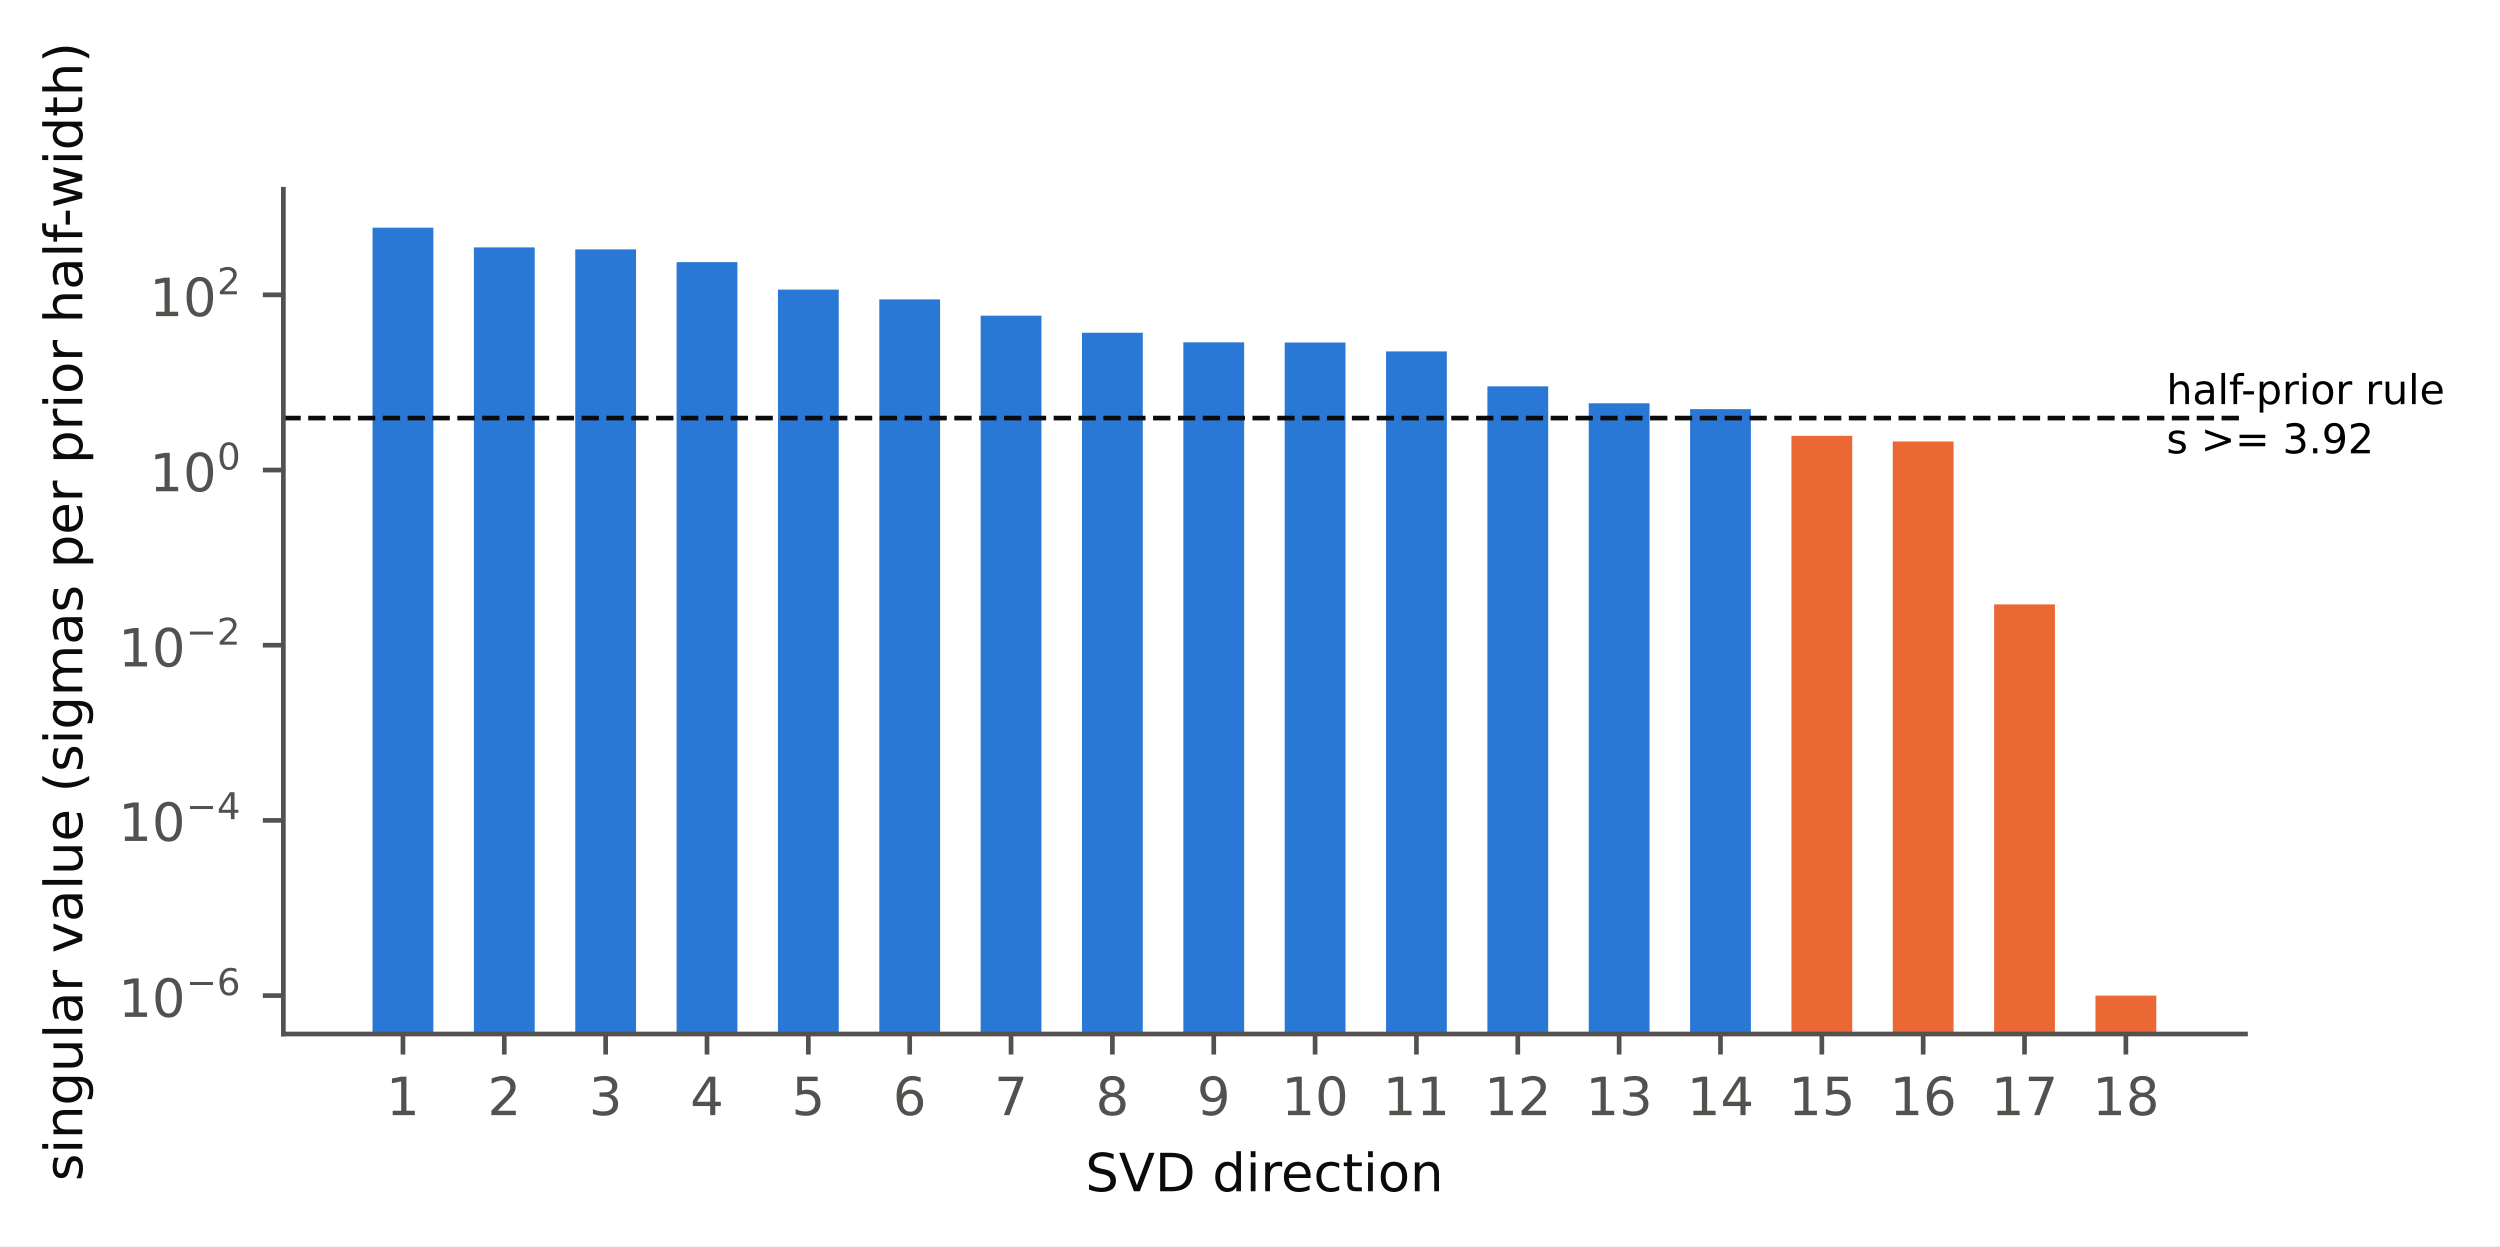
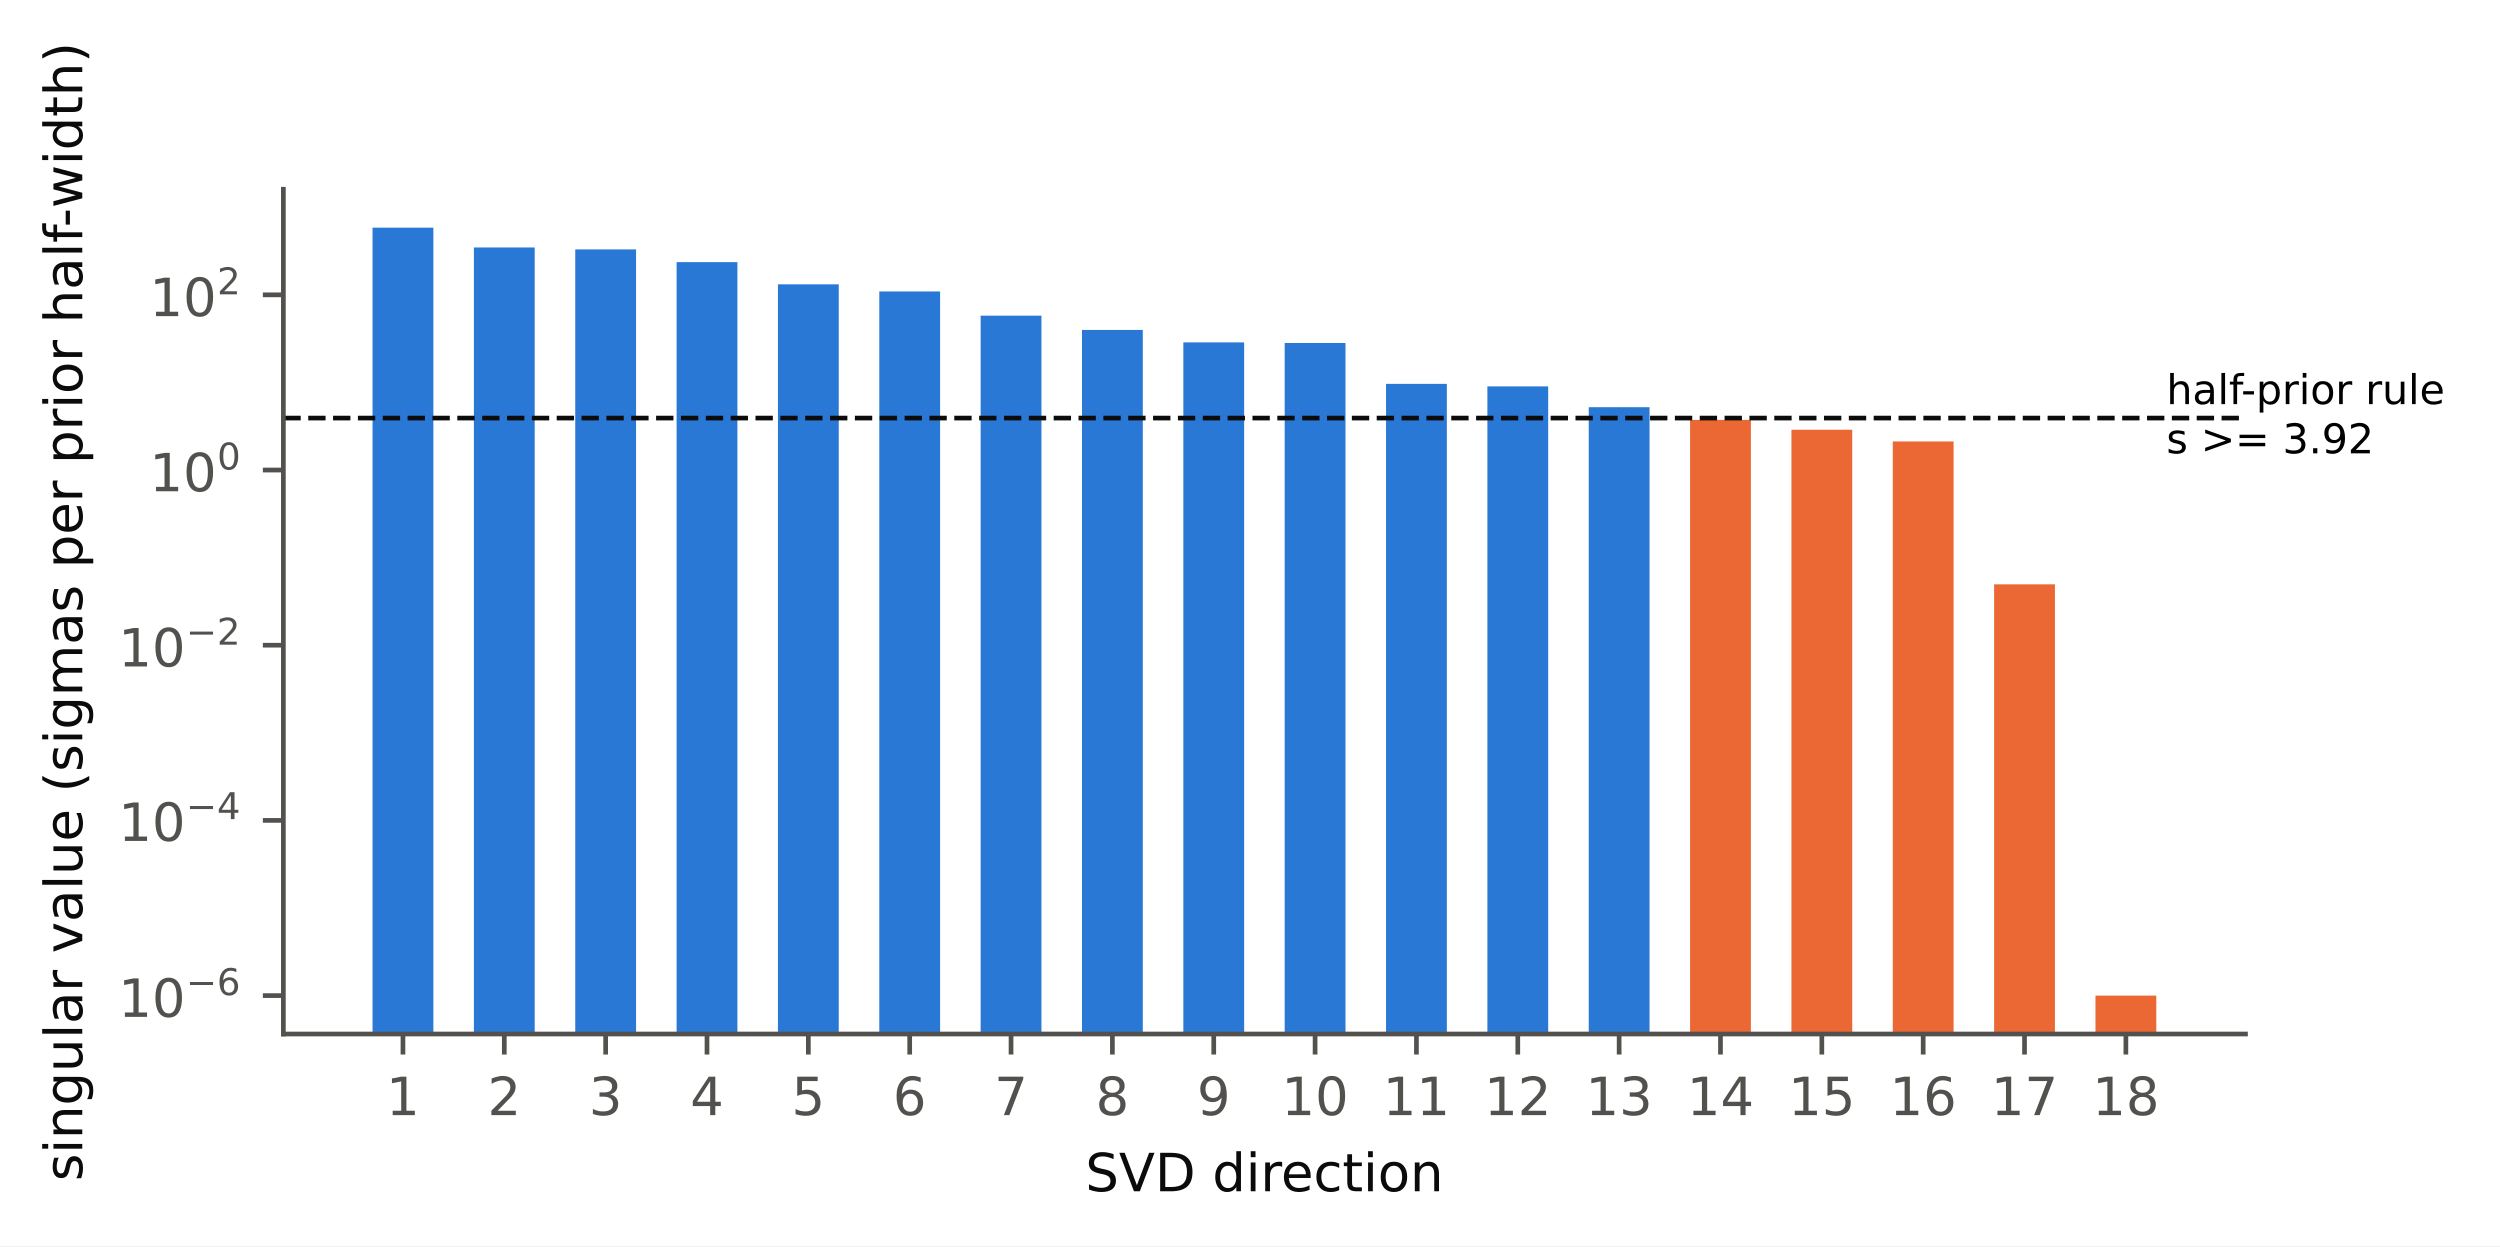
<svg xmlns="http://www.w3.org/2000/svg" xmlns:xlink="http://www.w3.org/1999/xlink" width="426.582pt" height="212.636pt" viewBox="0 0 426.582 212.636" version="1.1">
  <defs>
    <style type="text/css">*{stroke-linejoin: round; stroke-linecap: butt}</style>
  </defs>
  <g id="figure_1">
    <g id="patch_1">
      <path d="M 0 212.636  L 426.582 212.636  L 426.582 -0  L 0 -0  z " style="fill: #ffffff" />
    </g>
    <g id="axes_1">
      <g id="patch_2">
        <path d="M 48.351 176.435  L 383.151 176.435  L 383.151 32.291  L 48.351 32.291  z " style="fill: #ffffff" />
      </g>
      <g id="patch_3">
-         <path d="M 63.569 15027.04  L 73.945 15027.04  L 73.945 38.843  L 63.569 38.843  z " clip-path="url(#p82d72cedb7)" style="fill: #2a78d6" />
+         <path d="M 63.569 15027.042  L 73.945 15027.042  L 73.945 38.843  L 63.569 38.843  z " clip-path="url(#p82d72cedb7)" style="fill: #2a78d6" />
      </g>
      <g id="patch_4">
-         <path d="M 80.862 15027.04  L 91.238 15027.04  L 91.238 42.219  L 80.862 42.219  z " clip-path="url(#p82d72cedb7)" style="fill: #2a78d6" />
+         <path d="M 80.862 15027.042  L 91.238 15027.042  L 91.238 42.223  L 80.862 42.223  z " clip-path="url(#p82d72cedb7)" style="fill: #2a78d6" />
      </g>
      <g id="patch_5">
-         <path d="M 98.156 15027.04  L 108.532 15027.04  L 108.532 42.555  L 98.156 42.555  z " clip-path="url(#p82d72cedb7)" style="fill: #2a78d6" />
+         <path d="M 98.156 15027.042  L 108.532 15027.042  L 108.532 42.557  L 98.156 42.557  z " clip-path="url(#p82d72cedb7)" style="fill: #2a78d6" />
      </g>
      <g id="patch_6">
-         <path d="M 115.449 15027.04  L 125.825 15027.04  L 125.825 44.725  L 115.449 44.725  z " clip-path="url(#p82d72cedb7)" style="fill: #2a78d6" />
+         <path d="M 115.449 15027.042  L 125.825 15027.042  L 125.825 44.725  L 115.449 44.725  z " clip-path="url(#p82d72cedb7)" style="fill: #2a78d6" />
      </g>
      <g id="patch_7">
-         <path d="M 132.742 15027.04  L 143.118 15027.04  L 143.118 49.417  L 132.742 49.417  z " clip-path="url(#p82d72cedb7)" style="fill: #2a78d6" />
+         <path d="M 132.742 15027.042  L 143.118 15027.042  L 143.118 48.519  L 132.742 48.519  z " clip-path="url(#p82d72cedb7)" style="fill: #2a78d6" />
      </g>
      <g id="patch_8">
-         <path d="M 150.036 15027.04  L 160.412 15027.04  L 160.412 51.087  L 150.036 51.087  z " clip-path="url(#p82d72cedb7)" style="fill: #2a78d6" />
+         <path d="M 150.036 15027.042  L 160.412 15027.042  L 160.412 49.738  L 150.036 49.738  z " clip-path="url(#p82d72cedb7)" style="fill: #2a78d6" />
      </g>
      <g id="patch_9">
-         <path d="M 167.329 15027.04  L 177.705 15027.04  L 177.705 53.864  L 167.329 53.864  z " clip-path="url(#p82d72cedb7)" style="fill: #2a78d6" />
+         <path d="M 167.329 15027.042  L 177.705 15027.042  L 177.705 53.862  L 167.329 53.862  z " clip-path="url(#p82d72cedb7)" style="fill: #2a78d6" />
      </g>
      <g id="patch_10">
-         <path d="M 184.623 15027.04  L 194.999 15027.04  L 194.999 56.781  L 184.623 56.781  z " clip-path="url(#p82d72cedb7)" style="fill: #2a78d6" />
+         <path d="M 184.623 15027.042  L 194.999 15027.042  L 194.999 56.301  L 184.623 56.301  z " clip-path="url(#p82d72cedb7)" style="fill: #2a78d6" />
      </g>
      <g id="patch_11">
-         <path d="M 201.916 15027.04  L 212.292 15027.04  L 212.292 58.415  L 201.916 58.415  z " clip-path="url(#p82d72cedb7)" style="fill: #2a78d6" />
+         <path d="M 201.916 15027.042  L 212.292 15027.042  L 212.292 58.429  L 201.916 58.429  z " clip-path="url(#p82d72cedb7)" style="fill: #2a78d6" />
      </g>
      <g id="patch_12">
-         <path d="M 219.209 15027.04  L 229.585 15027.04  L 229.585 58.447  L 219.209 58.447  z " clip-path="url(#p82d72cedb7)" style="fill: #2a78d6" />
+         <path d="M 219.209 15027.042  L 229.585 15027.042  L 229.585 58.528  L 219.209 58.528  z " clip-path="url(#p82d72cedb7)" style="fill: #2a78d6" />
      </g>
      <g id="patch_13">
-         <path d="M 236.503 15027.04  L 246.879 15027.04  L 246.879 59.964  L 236.503 59.964  z " clip-path="url(#p82d72cedb7)" style="fill: #2a78d6" />
+         <path d="M 236.503 15027.042  L 246.879 15027.042  L 246.879 65.498  L 236.503 65.498  z " clip-path="url(#p82d72cedb7)" style="fill: #2a78d6" />
      </g>
      <g id="patch_14">
-         <path d="M 253.796 15027.04  L 264.172 15027.04  L 264.172 65.918  L 253.796 65.918  z " clip-path="url(#p82d72cedb7)" style="fill: #2a78d6" />
+         <path d="M 253.796 15027.042  L 264.172 15027.042  L 264.172 65.928  L 253.796 65.928  z " clip-path="url(#p82d72cedb7)" style="fill: #2a78d6" />
      </g>
      <g id="patch_15">
-         <path d="M 271.09 15027.04  L 281.466 15027.04  L 281.466 68.808  L 271.09 68.808  z " clip-path="url(#p82d72cedb7)" style="fill: #2a78d6" />
+         <path d="M 271.09 15027.042  L 281.466 15027.042  L 281.466 69.486  L 271.09 69.486  z " clip-path="url(#p82d72cedb7)" style="fill: #2a78d6" />
      </g>
      <g id="patch_16">
-         <path d="M 288.383 15027.04  L 298.759 15027.04  L 298.759 69.816  L 288.383 69.816  z " clip-path="url(#p82d72cedb7)" style="fill: #2a78d6" />
+         <path d="M 288.383 15027.042  L 298.759 15027.042  L 298.759 71.658  L 288.383 71.658  z " clip-path="url(#p82d72cedb7)" style="fill: #eb6834" />
      </g>
      <g id="patch_17">
-         <path d="M 305.676 15027.04  L 316.052 15027.04  L 316.052 74.376  L 305.676 74.376  z " clip-path="url(#p82d72cedb7)" style="fill: #eb6834" />
+         <path d="M 305.676 15027.042  L 316.052 15027.042  L 316.052 73.33  L 305.676 73.33  z " clip-path="url(#p82d72cedb7)" style="fill: #eb6834" />
      </g>
      <g id="patch_18">
-         <path d="M 322.97 15027.04  L 333.346 15027.04  L 333.346 75.327  L 322.97 75.327  z " clip-path="url(#p82d72cedb7)" style="fill: #eb6834" />
+         <path d="M 322.97 15027.042  L 333.346 15027.042  L 333.346 75.333  L 322.97 75.333  z " clip-path="url(#p82d72cedb7)" style="fill: #eb6834" />
      </g>
      <g id="patch_19">
-         <path d="M 340.263 15027.04  L 350.639 15027.04  L 350.639 103.131  L 340.263 103.131  z " clip-path="url(#p82d72cedb7)" style="fill: #eb6834" />
+         <path d="M 340.263 15027.042  L 350.639 15027.042  L 350.639 99.701  L 340.263 99.701  z " clip-path="url(#p82d72cedb7)" style="fill: #eb6834" />
      </g>
      <g id="patch_20">
-         <path d="M 357.556 15027.04  L 367.933 15027.04  L 367.933 169.883  L 357.556 169.883  z " clip-path="url(#p82d72cedb7)" style="fill: #eb6834" />
+         <path d="M 357.556 15027.042  L 367.933 15027.042  L 367.933 169.883  L 357.556 169.883  z " clip-path="url(#p82d72cedb7)" style="fill: #eb6834" />
      </g>
      <g id="matplotlib.axis_1">
        <g id="xtick_1">
          <g id="line2d_1">
            <defs>
              <path id="mea197eaf9c" d="M 0 0  L 0 3.5  " style="stroke: #52514e; stroke-width: 0.8" />
            </defs>
            <g>
              <use xlink:href="#mea197eaf9c" x="68.757" y="176.435" style="fill: #52514e; stroke: #52514e; stroke-width: 0.8" />
            </g>
          </g>
          <g id="text_1">
            <text style="font-size: 9px; font-family: 'DejaVu Sans', 'Bitstream Vera Sans', 'Computer Modern Sans Serif', 'Lucida Grande', 'Verdana', 'Geneva', 'Lucid', 'Arial', 'Helvetica', 'Avant Garde', sans-serif; text-anchor: middle; fill: #52514e" x="68.757" y="190.273" transform="rotate(-0 68.7569 190.2733)">1</text>
          </g>
        </g>
        <g id="xtick_2">
          <g id="line2d_2">
            <g>
              <use xlink:href="#mea197eaf9c" x="86.05" y="176.435" style="fill: #52514e; stroke: #52514e; stroke-width: 0.8" />
            </g>
          </g>
          <g id="text_2">
            <text style="font-size: 9px; font-family: 'DejaVu Sans', 'Bitstream Vera Sans', 'Computer Modern Sans Serif', 'Lucida Grande', 'Verdana', 'Geneva', 'Lucid', 'Arial', 'Helvetica', 'Avant Garde', sans-serif; text-anchor: middle; fill: #52514e" x="86.05" y="190.273" transform="rotate(-0 86.05029 190.2733)">2</text>
          </g>
        </g>
        <g id="xtick_3">
          <g id="line2d_3">
            <g>
              <use xlink:href="#mea197eaf9c" x="103.344" y="176.435" style="fill: #52514e; stroke: #52514e; stroke-width: 0.8" />
            </g>
          </g>
          <g id="text_3">
            <text style="font-size: 9px; font-family: 'DejaVu Sans', 'Bitstream Vera Sans', 'Computer Modern Sans Serif', 'Lucida Grande', 'Verdana', 'Geneva', 'Lucid', 'Arial', 'Helvetica', 'Avant Garde', sans-serif; text-anchor: middle; fill: #52514e" x="103.344" y="190.273" transform="rotate(-0 103.3437 190.2733)">3</text>
          </g>
        </g>
        <g id="xtick_4">
          <g id="line2d_4">
            <g>
              <use xlink:href="#mea197eaf9c" x="120.637" y="176.435" style="fill: #52514e; stroke: #52514e; stroke-width: 0.8" />
            </g>
          </g>
          <g id="text_4">
            <text style="font-size: 9px; font-family: 'DejaVu Sans', 'Bitstream Vera Sans', 'Computer Modern Sans Serif', 'Lucida Grande', 'Verdana', 'Geneva', 'Lucid', 'Arial', 'Helvetica', 'Avant Garde', sans-serif; text-anchor: middle; fill: #52514e" x="120.637" y="190.273" transform="rotate(-0 120.6371 190.2733)">4</text>
          </g>
        </g>
        <g id="xtick_5">
          <g id="line2d_5">
            <g>
              <use xlink:href="#mea197eaf9c" x="137.93" y="176.435" style="fill: #52514e; stroke: #52514e; stroke-width: 0.8" />
            </g>
          </g>
          <g id="text_5">
            <text style="font-size: 9px; font-family: 'DejaVu Sans', 'Bitstream Vera Sans', 'Computer Modern Sans Serif', 'Lucida Grande', 'Verdana', 'Geneva', 'Lucid', 'Arial', 'Helvetica', 'Avant Garde', sans-serif; text-anchor: middle; fill: #52514e" x="137.93" y="190.273" transform="rotate(-0 137.9305 190.2733)">5</text>
          </g>
        </g>
        <g id="xtick_6">
          <g id="line2d_6">
            <g>
              <use xlink:href="#mea197eaf9c" x="155.224" y="176.435" style="fill: #52514e; stroke: #52514e; stroke-width: 0.8" />
            </g>
          </g>
          <g id="text_6">
            <text style="font-size: 9px; font-family: 'DejaVu Sans', 'Bitstream Vera Sans', 'Computer Modern Sans Serif', 'Lucida Grande', 'Verdana', 'Geneva', 'Lucid', 'Arial', 'Helvetica', 'Avant Garde', sans-serif; text-anchor: middle; fill: #52514e" x="155.224" y="190.273" transform="rotate(-0 155.2238 190.2733)">6</text>
          </g>
        </g>
        <g id="xtick_7">
          <g id="line2d_7">
            <g>
              <use xlink:href="#mea197eaf9c" x="172.517" y="176.435" style="fill: #52514e; stroke: #52514e; stroke-width: 0.8" />
            </g>
          </g>
          <g id="text_7">
            <text style="font-size: 9px; font-family: 'DejaVu Sans', 'Bitstream Vera Sans', 'Computer Modern Sans Serif', 'Lucida Grande', 'Verdana', 'Geneva', 'Lucid', 'Arial', 'Helvetica', 'Avant Garde', sans-serif; text-anchor: middle; fill: #52514e" x="172.517" y="190.273" transform="rotate(-0 172.5172 190.2733)">7</text>
          </g>
        </g>
        <g id="xtick_8">
          <g id="line2d_8">
            <g>
              <use xlink:href="#mea197eaf9c" x="189.811" y="176.435" style="fill: #52514e; stroke: #52514e; stroke-width: 0.8" />
            </g>
          </g>
          <g id="text_8">
            <text style="font-size: 9px; font-family: 'DejaVu Sans', 'Bitstream Vera Sans', 'Computer Modern Sans Serif', 'Lucida Grande', 'Verdana', 'Geneva', 'Lucid', 'Arial', 'Helvetica', 'Avant Garde', sans-serif; text-anchor: middle; fill: #52514e" x="189.811" y="190.273" transform="rotate(-0 189.8106 190.2733)">8</text>
          </g>
        </g>
        <g id="xtick_9">
          <g id="line2d_9">
            <g>
              <use xlink:href="#mea197eaf9c" x="207.104" y="176.435" style="fill: #52514e; stroke: #52514e; stroke-width: 0.8" />
            </g>
          </g>
          <g id="text_9">
            <text style="font-size: 9px; font-family: 'DejaVu Sans', 'Bitstream Vera Sans', 'Computer Modern Sans Serif', 'Lucida Grande', 'Verdana', 'Geneva', 'Lucid', 'Arial', 'Helvetica', 'Avant Garde', sans-serif; text-anchor: middle; fill: #52514e" x="207.104" y="190.273" transform="rotate(-0 207.104 190.2733)">9</text>
          </g>
        </g>
        <g id="xtick_10">
          <g id="line2d_10">
            <g>
              <use xlink:href="#mea197eaf9c" x="224.397" y="176.435" style="fill: #52514e; stroke: #52514e; stroke-width: 0.8" />
            </g>
          </g>
          <g id="text_10">
            <text style="font-size: 9px; font-family: 'DejaVu Sans', 'Bitstream Vera Sans', 'Computer Modern Sans Serif', 'Lucida Grande', 'Verdana', 'Geneva', 'Lucid', 'Arial', 'Helvetica', 'Avant Garde', sans-serif; text-anchor: middle; fill: #52514e" x="224.397" y="190.273" transform="rotate(-0 224.3974 190.2733)">10</text>
          </g>
        </g>
        <g id="xtick_11">
          <g id="line2d_11">
            <g>
              <use xlink:href="#mea197eaf9c" x="241.691" y="176.435" style="fill: #52514e; stroke: #52514e; stroke-width: 0.8" />
            </g>
          </g>
          <g id="text_11">
            <text style="font-size: 9px; font-family: 'DejaVu Sans', 'Bitstream Vera Sans', 'Computer Modern Sans Serif', 'Lucida Grande', 'Verdana', 'Geneva', 'Lucid', 'Arial', 'Helvetica', 'Avant Garde', sans-serif; text-anchor: middle; fill: #52514e" x="241.691" y="190.273" transform="rotate(-0 241.6908 190.2733)">11</text>
          </g>
        </g>
        <g id="xtick_12">
          <g id="line2d_12">
            <g>
              <use xlink:href="#mea197eaf9c" x="258.984" y="176.435" style="fill: #52514e; stroke: #52514e; stroke-width: 0.8" />
            </g>
          </g>
          <g id="text_12">
            <text style="font-size: 9px; font-family: 'DejaVu Sans', 'Bitstream Vera Sans', 'Computer Modern Sans Serif', 'Lucida Grande', 'Verdana', 'Geneva', 'Lucid', 'Arial', 'Helvetica', 'Avant Garde', sans-serif; text-anchor: middle; fill: #52514e" x="258.984" y="190.273" transform="rotate(-0 258.9842 190.2733)">12</text>
          </g>
        </g>
        <g id="xtick_13">
          <g id="line2d_13">
            <g>
              <use xlink:href="#mea197eaf9c" x="276.278" y="176.435" style="fill: #52514e; stroke: #52514e; stroke-width: 0.8" />
            </g>
          </g>
          <g id="text_13">
            <text style="font-size: 9px; font-family: 'DejaVu Sans', 'Bitstream Vera Sans', 'Computer Modern Sans Serif', 'Lucida Grande', 'Verdana', 'Geneva', 'Lucid', 'Arial', 'Helvetica', 'Avant Garde', sans-serif; text-anchor: middle; fill: #52514e" x="276.278" y="190.273" transform="rotate(-0 276.2776 190.2733)">13</text>
          </g>
        </g>
        <g id="xtick_14">
          <g id="line2d_14">
            <g>
              <use xlink:href="#mea197eaf9c" x="293.571" y="176.435" style="fill: #52514e; stroke: #52514e; stroke-width: 0.8" />
            </g>
          </g>
          <g id="text_14">
            <text style="font-size: 9px; font-family: 'DejaVu Sans', 'Bitstream Vera Sans', 'Computer Modern Sans Serif', 'Lucida Grande', 'Verdana', 'Geneva', 'Lucid', 'Arial', 'Helvetica', 'Avant Garde', sans-serif; text-anchor: middle; fill: #52514e" x="293.571" y="190.273" transform="rotate(-0 293.571 190.2733)">14</text>
          </g>
        </g>
        <g id="xtick_15">
          <g id="line2d_15">
            <g>
              <use xlink:href="#mea197eaf9c" x="310.864" y="176.435" style="fill: #52514e; stroke: #52514e; stroke-width: 0.8" />
            </g>
          </g>
          <g id="text_15">
            <text style="font-size: 9px; font-family: 'DejaVu Sans', 'Bitstream Vera Sans', 'Computer Modern Sans Serif', 'Lucida Grande', 'Verdana', 'Geneva', 'Lucid', 'Arial', 'Helvetica', 'Avant Garde', sans-serif; text-anchor: middle; fill: #52514e" x="310.864" y="190.273" transform="rotate(-0 310.8643 190.2733)">15</text>
          </g>
        </g>
        <g id="xtick_16">
          <g id="line2d_16">
            <g>
              <use xlink:href="#mea197eaf9c" x="328.158" y="176.435" style="fill: #52514e; stroke: #52514e; stroke-width: 0.8" />
            </g>
          </g>
          <g id="text_16">
            <text style="font-size: 9px; font-family: 'DejaVu Sans', 'Bitstream Vera Sans', 'Computer Modern Sans Serif', 'Lucida Grande', 'Verdana', 'Geneva', 'Lucid', 'Arial', 'Helvetica', 'Avant Garde', sans-serif; text-anchor: middle; fill: #52514e" x="328.158" y="190.273" transform="rotate(-0 328.1577 190.2733)">16</text>
          </g>
        </g>
        <g id="xtick_17">
          <g id="line2d_17">
            <g>
              <use xlink:href="#mea197eaf9c" x="345.451" y="176.435" style="fill: #52514e; stroke: #52514e; stroke-width: 0.8" />
            </g>
          </g>
          <g id="text_17">
            <text style="font-size: 9px; font-family: 'DejaVu Sans', 'Bitstream Vera Sans', 'Computer Modern Sans Serif', 'Lucida Grande', 'Verdana', 'Geneva', 'Lucid', 'Arial', 'Helvetica', 'Avant Garde', sans-serif; text-anchor: middle; fill: #52514e" x="345.451" y="190.273" transform="rotate(-0 345.4511 190.2733)">17</text>
          </g>
        </g>
        <g id="xtick_18">
          <g id="line2d_18">
            <g>
              <use xlink:href="#mea197eaf9c" x="362.745" y="176.435" style="fill: #52514e; stroke: #52514e; stroke-width: 0.8" />
            </g>
          </g>
          <g id="text_18">
            <text style="font-size: 9px; font-family: 'DejaVu Sans', 'Bitstream Vera Sans', 'Computer Modern Sans Serif', 'Lucida Grande', 'Verdana', 'Geneva', 'Lucid', 'Arial', 'Helvetica', 'Avant Garde', sans-serif; text-anchor: middle; fill: #52514e" x="362.745" y="190.273" transform="rotate(-0 362.7445 190.2733)">18</text>
          </g>
        </g>
        <g id="text_19">
          <text style="font-size: 9px; font-family: 'DejaVu Sans', 'Bitstream Vera Sans', 'Computer Modern Sans Serif', 'Lucida Grande', 'Verdana', 'Geneva', 'Lucid', 'Arial', 'Helvetica', 'Avant Garde', sans-serif; text-anchor: middle; fill: #0b0b0b" x="215.751" y="203.274" transform="rotate(-0 215.7507 203.274)">SVD direction</text>
        </g>
      </g>
      <g id="matplotlib.axis_2">
        <g id="ytick_1">
          <g id="line2d_19">
            <defs>
              <path id="m9e3dfb3ebb" d="M 0 0  L -3.5 0  " style="stroke: #52514e; stroke-width: 0.8" />
            </defs>
            <g>
              <use xlink:href="#m9e3dfb3ebb" x="48.351" y="169.883" style="fill: #52514e; stroke: #52514e; stroke-width: 0.8" />
            </g>
          </g>
          <g id="text_20">
            <g style="fill: #52514e" transform="translate(20.2007 174.1134)">
              <text>
                <tspan x="0" y="-0.602" style="font-size: 9px; font-family: 'DejaVu Sans'; fill: #52514e">1</tspan>
                <tspan x="5.726" y="-0.602" style="font-size: 9px; font-family: 'DejaVu Sans'; fill: #52514e">0</tspan>
                <tspan x="11.538" y="-4.319" style="font-size: 6.3px; font-family: 'DejaVu Sans'; fill: #52514e">−</tspan>
                <tspan x="16.817" y="-4.319" style="font-size: 6.3px; font-family: 'DejaVu Sans'; fill: #52514e">6</tspan>
              </text>
            </g>
          </g>
        </g>
        <g id="ytick_2">
          <g id="line2d_20">
            <g>
              <use xlink:href="#m9e3dfb3ebb" x="48.351" y="139.99" style="fill: #52514e; stroke: #52514e; stroke-width: 0.8" />
            </g>
          </g>
          <g id="text_21">
            <g style="fill: #52514e" transform="translate(20.2007 144.1748)">
              <text>
                <tspan x="0" y="-0.689" style="font-size: 9px; font-family: 'DejaVu Sans'; fill: #52514e">1</tspan>
                <tspan x="5.726" y="-0.689" style="font-size: 9px; font-family: 'DejaVu Sans'; fill: #52514e">0</tspan>
                <tspan x="11.538" y="-4.406" style="font-size: 6.3px; font-family: 'DejaVu Sans'; fill: #52514e">−</tspan>
                <tspan x="16.817" y="-4.406" style="font-size: 6.3px; font-family: 'DejaVu Sans'; fill: #52514e">4</tspan>
              </text>
            </g>
          </g>
        </g>
        <g id="ytick_3">
          <g id="line2d_21">
            <g>
              <use xlink:href="#m9e3dfb3ebb" x="48.351" y="110.096" style="fill: #52514e; stroke: #52514e; stroke-width: 0.8" />
            </g>
          </g>
          <g id="text_22">
            <g style="fill: #52514e" transform="translate(20.2007 114.3261)">
              <text>
                <tspan x="0" y="-0.602" style="font-size: 9px; font-family: 'DejaVu Sans'; fill: #52514e">1</tspan>
                <tspan x="5.726" y="-0.602" style="font-size: 9px; font-family: 'DejaVu Sans'; fill: #52514e">0</tspan>
                <tspan x="11.538" y="-4.319" style="font-size: 6.3px; font-family: 'DejaVu Sans'; fill: #52514e">−</tspan>
                <tspan x="16.817" y="-4.319" style="font-size: 6.3px; font-family: 'DejaVu Sans'; fill: #52514e">2</tspan>
              </text>
            </g>
          </g>
        </g>
        <g id="ytick_4">
          <g id="line2d_22">
            <g>
              <use xlink:href="#m9e3dfb3ebb" x="48.351" y="80.202" style="fill: #52514e; stroke: #52514e; stroke-width: 0.8" />
            </g>
          </g>
          <g id="text_23">
-             <g style="fill: #52514e" transform="translate(25.5107 84.43241)">
+             <g style="fill: #52514e" transform="translate(25.5107 84.4324)">
              <text>
                <tspan x="0" y="-0.602" style="font-size: 9px; font-family: 'DejaVu Sans'; fill: #52514e">1</tspan>
                <tspan x="5.726" y="-0.602" style="font-size: 9px; font-family: 'DejaVu Sans'; fill: #52514e">0</tspan>
                <tspan x="11.538" y="-4.319" style="font-size: 6.3px; font-family: 'DejaVu Sans'; fill: #52514e">0</tspan>
              </text>
            </g>
          </g>
        </g>
        <g id="ytick_5">
          <g id="line2d_23">
            <g>
              <use xlink:href="#m9e3dfb3ebb" x="48.351" y="50.309" style="fill: #52514e; stroke: #52514e; stroke-width: 0.8" />
            </g>
          </g>
          <g id="text_24">
-             <g style="fill: #52514e" transform="translate(25.5107 54.53874)">
+             <g style="fill: #52514e" transform="translate(25.5107 54.53872)">
              <text>
                <tspan x="0" y="-0.602" style="font-size: 9px; font-family: 'DejaVu Sans'; fill: #52514e">1</tspan>
                <tspan x="5.726" y="-0.602" style="font-size: 9px; font-family: 'DejaVu Sans'; fill: #52514e">0</tspan>
                <tspan x="11.538" y="-4.319" style="font-size: 6.3px; font-family: 'DejaVu Sans'; fill: #52514e">2</tspan>
              </text>
            </g>
          </g>
        </g>
        <g id="text_25">
          <text style="font-size: 9px; font-family: 'DejaVu Sans', 'Bitstream Vera Sans', 'Computer Modern Sans Serif', 'Lucida Grande', 'Verdana', 'Geneva', 'Lucid', 'Arial', 'Helvetica', 'Avant Garde', sans-serif; text-anchor: middle; fill: #0b0b0b" x="14.039" y="104.363" transform="rotate(-90 14.03859 104.3634)">singular value (sigmas per prior half-width)</text>
        </g>
      </g>
      <g id="line2d_24">
        <path d="M 48.351 71.335  L 383.151 71.335  " clip-path="url(#p82d72cedb7)" style="fill: none; stroke-dasharray: 2.96,1.28; stroke-dashoffset: 0; stroke: #0b0b0b; stroke-width: 0.8" />
      </g>
      <g id="patch_21">
        <path d="M 48.351 176.435  L 48.351 32.291  " style="fill: none; stroke: #52514e; stroke-width: 0.8; stroke-linejoin: miter; stroke-linecap: square" />
      </g>
      <g id="patch_22">
        <path d="M 48.351 176.435  L 383.151 176.435  " style="fill: none; stroke: #52514e; stroke-width: 0.8; stroke-linejoin: miter; stroke-linecap: square" />
      </g>
      <g id="text_26">
-         <text style="font-size: 7px; font-family: 'DejaVu Sans', 'Bitstream Vera Sans', 'Computer Modern Sans Serif', 'Lucida Grande', 'Verdana', 'Geneva', 'Lucid', 'Arial', 'Helvetica', 'Avant Garde', sans-serif" transform="translate(369.6619 68.95273)"> half-prior rule</text>
-         <text style="font-size: 7px; font-family: 'DejaVu Sans', 'Bitstream Vera Sans', 'Computer Modern Sans Serif', 'Lucida Grande', 'Verdana', 'Geneva', 'Lucid', 'Arial', 'Helvetica', 'Avant Garde', sans-serif" transform="translate(369.6619 77.3541)"> s &gt;= 3.92</text>
+         <text style="font-size: 7px; font-family: 'DejaVu Sans', 'Bitstream Vera Sans', 'Computer Modern Sans Serif', 'Lucida Grande', 'Verdana', 'Geneva', 'Lucid', 'Arial', 'Helvetica', 'Avant Garde', sans-serif" transform="translate(369.6619 68.95272)"> half-prior rule</text>
+         <text style="font-size: 7px; font-family: 'DejaVu Sans', 'Bitstream Vera Sans', 'Computer Modern Sans Serif', 'Lucida Grande', 'Verdana', 'Geneva', 'Lucid', 'Arial', 'Helvetica', 'Avant Garde', sans-serif" transform="translate(369.6619 77.35409)"> s &gt;= 3.92</text>
      </g>
    </g>
  </g>
  <defs>
    <clipPath id="p82d72cedb7">
      <rect x="48.351" y="32.291" width="334.8" height="144.144" />
    </clipPath>
  </defs>
</svg>
